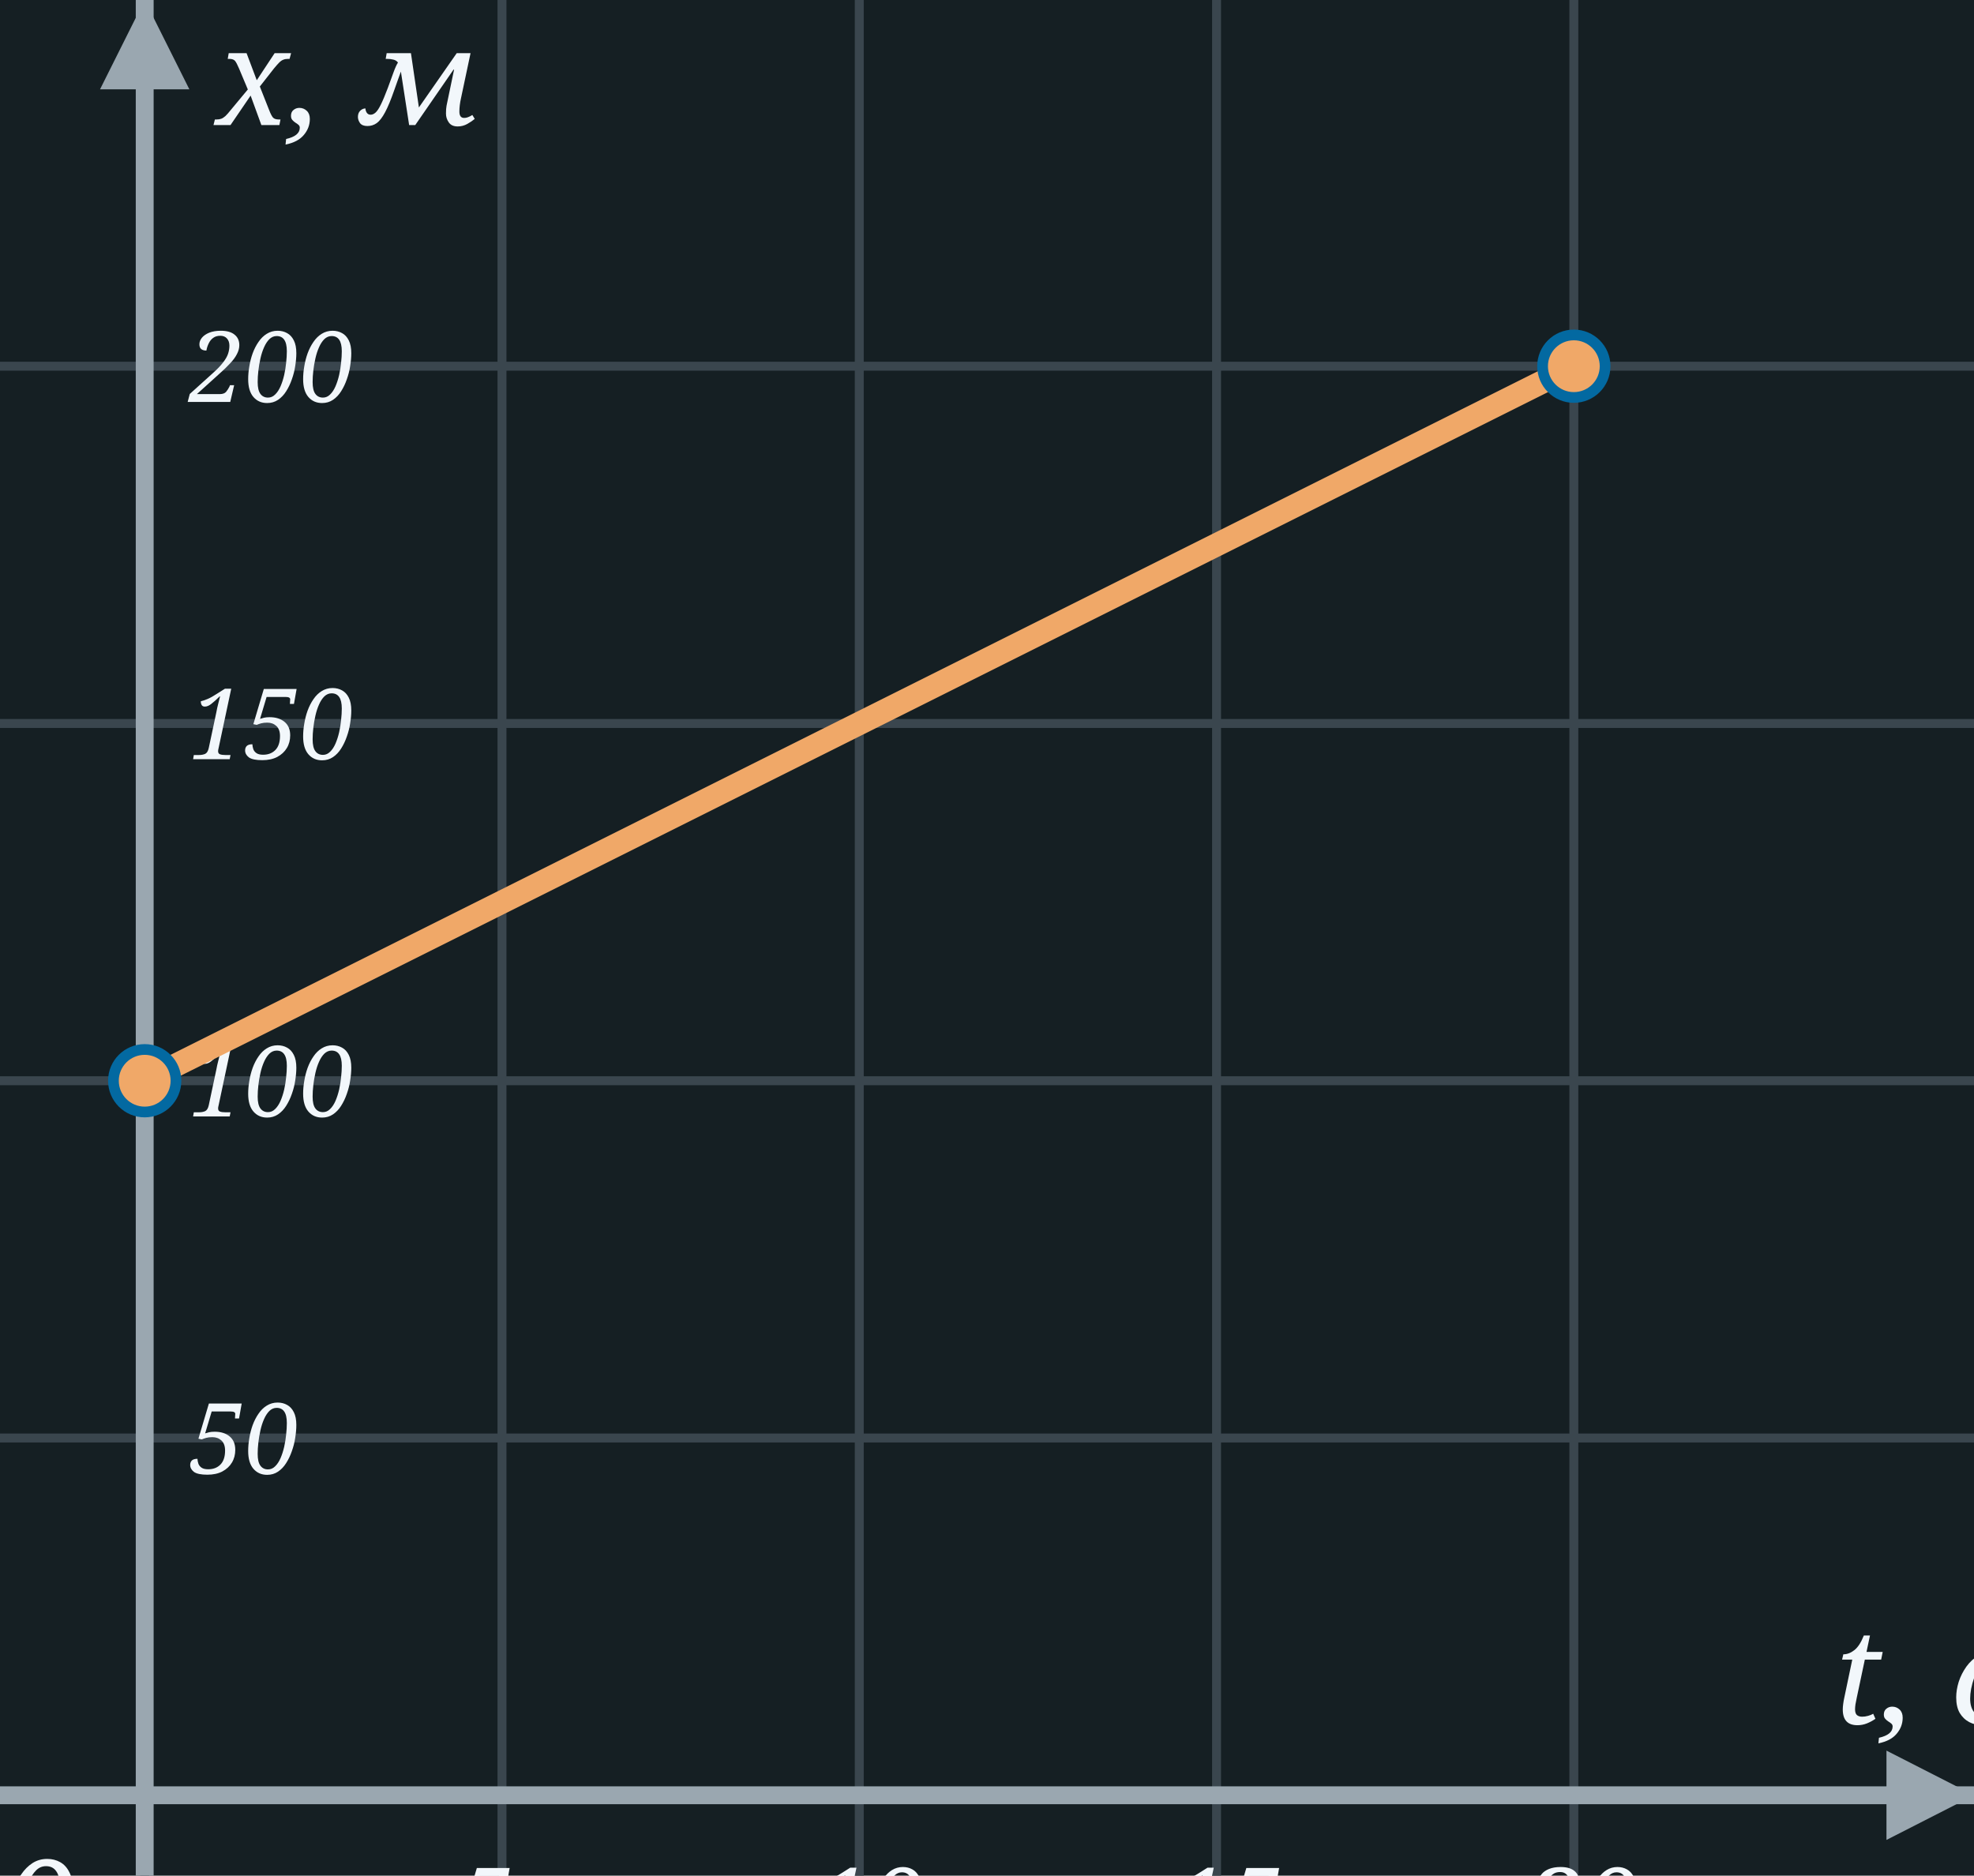
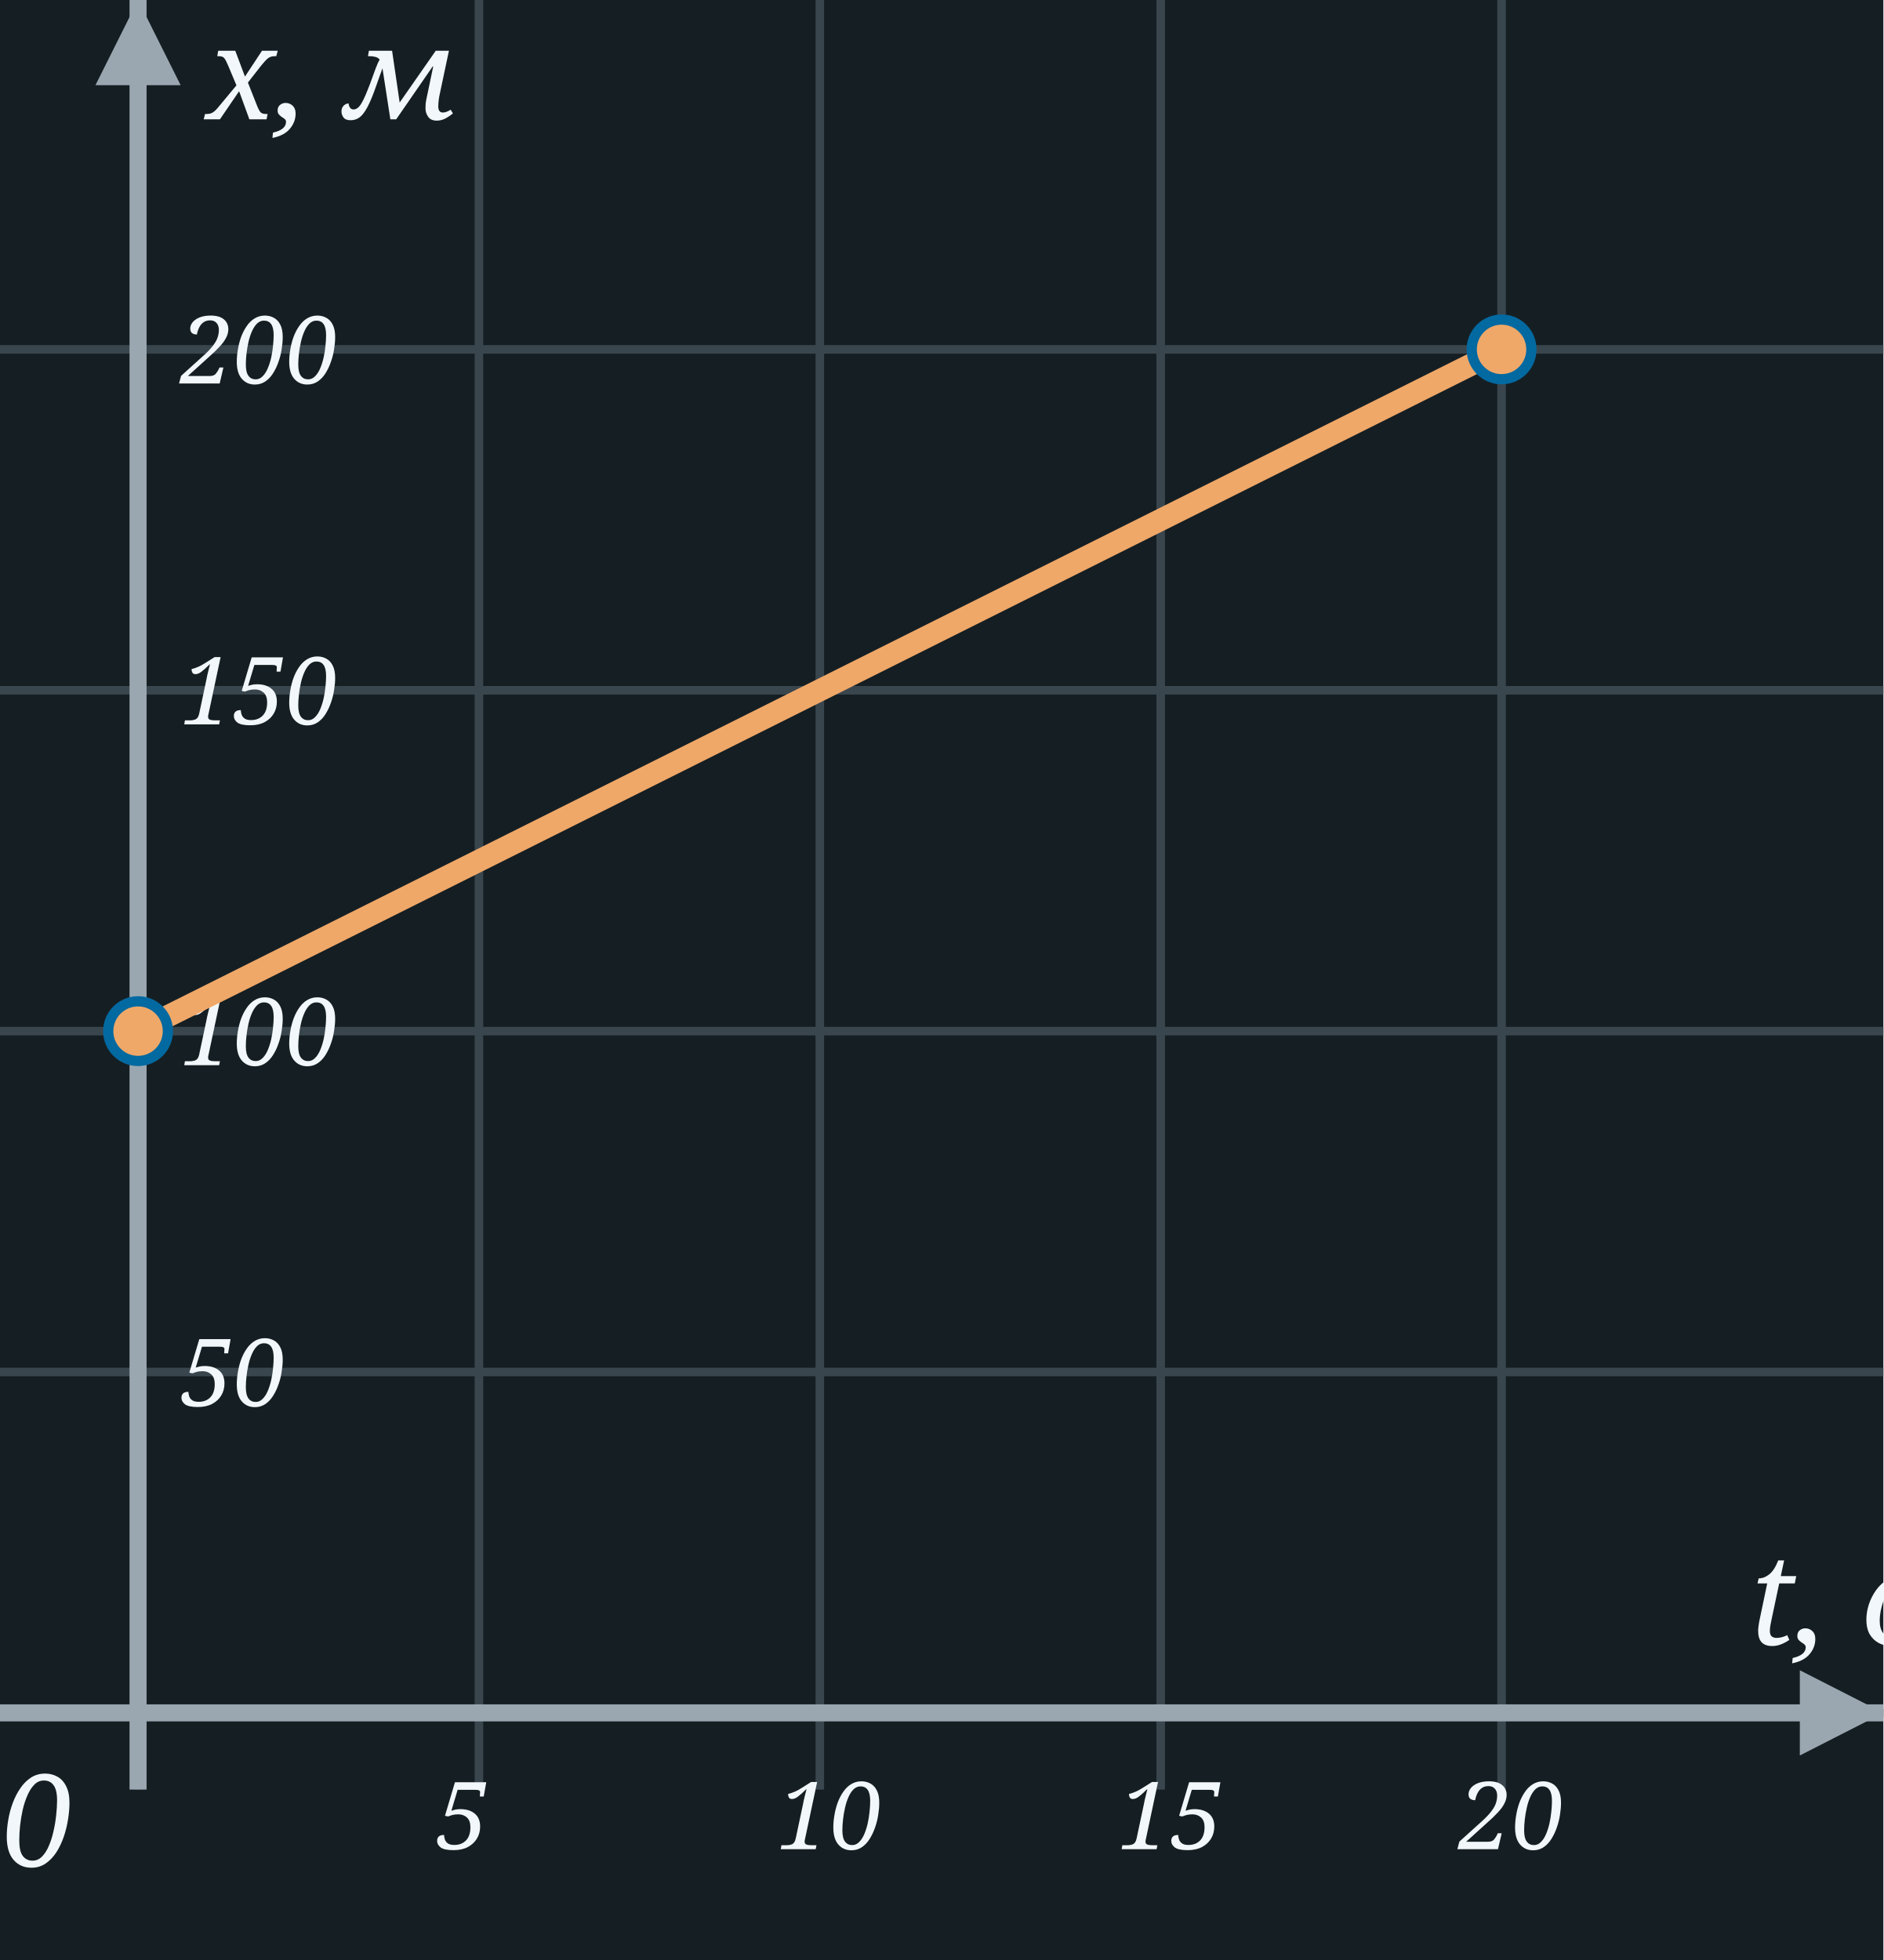
- <svg xmlns="http://www.w3.org/2000/svg" width="221" height="210" viewBox="0 0 221 210">
-   <rect x="0" y="0" width="221" height="210" fill="#151F23" />
+ <svg xmlns="http://www.w3.org/2000/svg" width="221" height="230" viewBox="0 0 221 230">
+   <rect x="0" y="0" width="221" height="230" fill="#151F23" />
  <line x1="16.2" y1="0" x2="16.2" y2="210" stroke="#3A464E" stroke-width="1" />
  <line x1="56.2" y1="0" x2="56.2" y2="210" stroke="#3A464E" stroke-width="1" />
  <line x1="96.2" y1="0" x2="96.2" y2="210" stroke="#3A464E" stroke-width="1" />
  <line x1="136.2" y1="0" x2="136.2" y2="210" stroke="#3A464E" stroke-width="1" />
  <line x1="176.2" y1="0" x2="176.2" y2="210" stroke="#3A464E" stroke-width="1" />
  <line x1="0" y1="201.0" x2="221" y2="201.0" stroke="#3A464E" stroke-width="1" />
  <line x1="0" y1="161.0" x2="221" y2="161.0" stroke="#3A464E" stroke-width="1" />
  <line x1="0" y1="121.0" x2="221" y2="121.0" stroke="#3A464E" stroke-width="1" />
  <line x1="0" y1="81.0" x2="221" y2="81.0" stroke="#3A464E" stroke-width="1" />
  <line x1="0" y1="41.0" x2="221" y2="41.0" stroke="#3A464E" stroke-width="1" />
  <line x1="16.2" y1="210" x2="16.2" y2="0" stroke="#9AA7B0" stroke-width="2" />
  <polygon points="11.2,10 21.2,10 16.2,0" fill="#9AA7B0" />
  <line x1="0" y1="201.0" x2="221" y2="201.0" stroke="#9AA7B0" stroke-width="2" />
  <polygon points="211.2,196.0 211.2,206.0 221,201.0" fill="#9AA7B0" />
  <text x="0.2" y="219.0" font-family="Georgia, serif" font-style="italic" font-size="15" fill="#F2F7FB">0</text>
  <text x="205.2" y="193.0" font-family="Georgia, serif" font-style="italic" font-size="15" fill="#F2F7FB">t, с</text>
  <text x="24.2" y="14" font-family="Georgia, serif" font-style="italic" font-size="15" fill="#F2F7FB">x, м</text>
  <text x="51.2" y="217.0" font-family="Georgia, serif" font-style="italic" font-size="11" fill="#F2F7FB">5</text>
  <text x="91.2" y="217.0" font-family="Georgia, serif" font-style="italic" font-size="11" fill="#F2F7FB">10</text>
  <text x="131.2" y="217.0" font-family="Georgia, serif" font-style="italic" font-size="11" fill="#F2F7FB">15</text>
  <text x="171.2" y="217.0" font-family="Georgia, serif" font-style="italic" font-size="11" fill="#F2F7FB">20</text>
  <text x="21.2" y="165.0" font-family="Georgia, serif" font-style="italic" font-size="11" fill="#F2F7FB">50</text>
  <text x="21.2" y="125.0" font-family="Georgia, serif" font-style="italic" font-size="11" fill="#F2F7FB">100</text>
  <text x="21.2" y="85.0" font-family="Georgia, serif" font-style="italic" font-size="11" fill="#F2F7FB">150</text>
  <text x="21.2" y="45.0" font-family="Georgia, serif" font-style="italic" font-size="11" fill="#F2F7FB">200</text>
  <path d="M 16.2,121.0 L 176.2,41.0" fill="none" stroke="#f0a868" stroke-width="2.6" stroke-linecap="round" stroke-linejoin="round" />
  <circle cx="16.2" cy="121.0" r="3.5" fill="#f0a868" stroke="#0369a1" stroke-width="1.2" />
  <circle cx="176.2" cy="41.0" r="3.5" fill="#f0a868" stroke="#0369a1" stroke-width="1.2" />
</svg>
